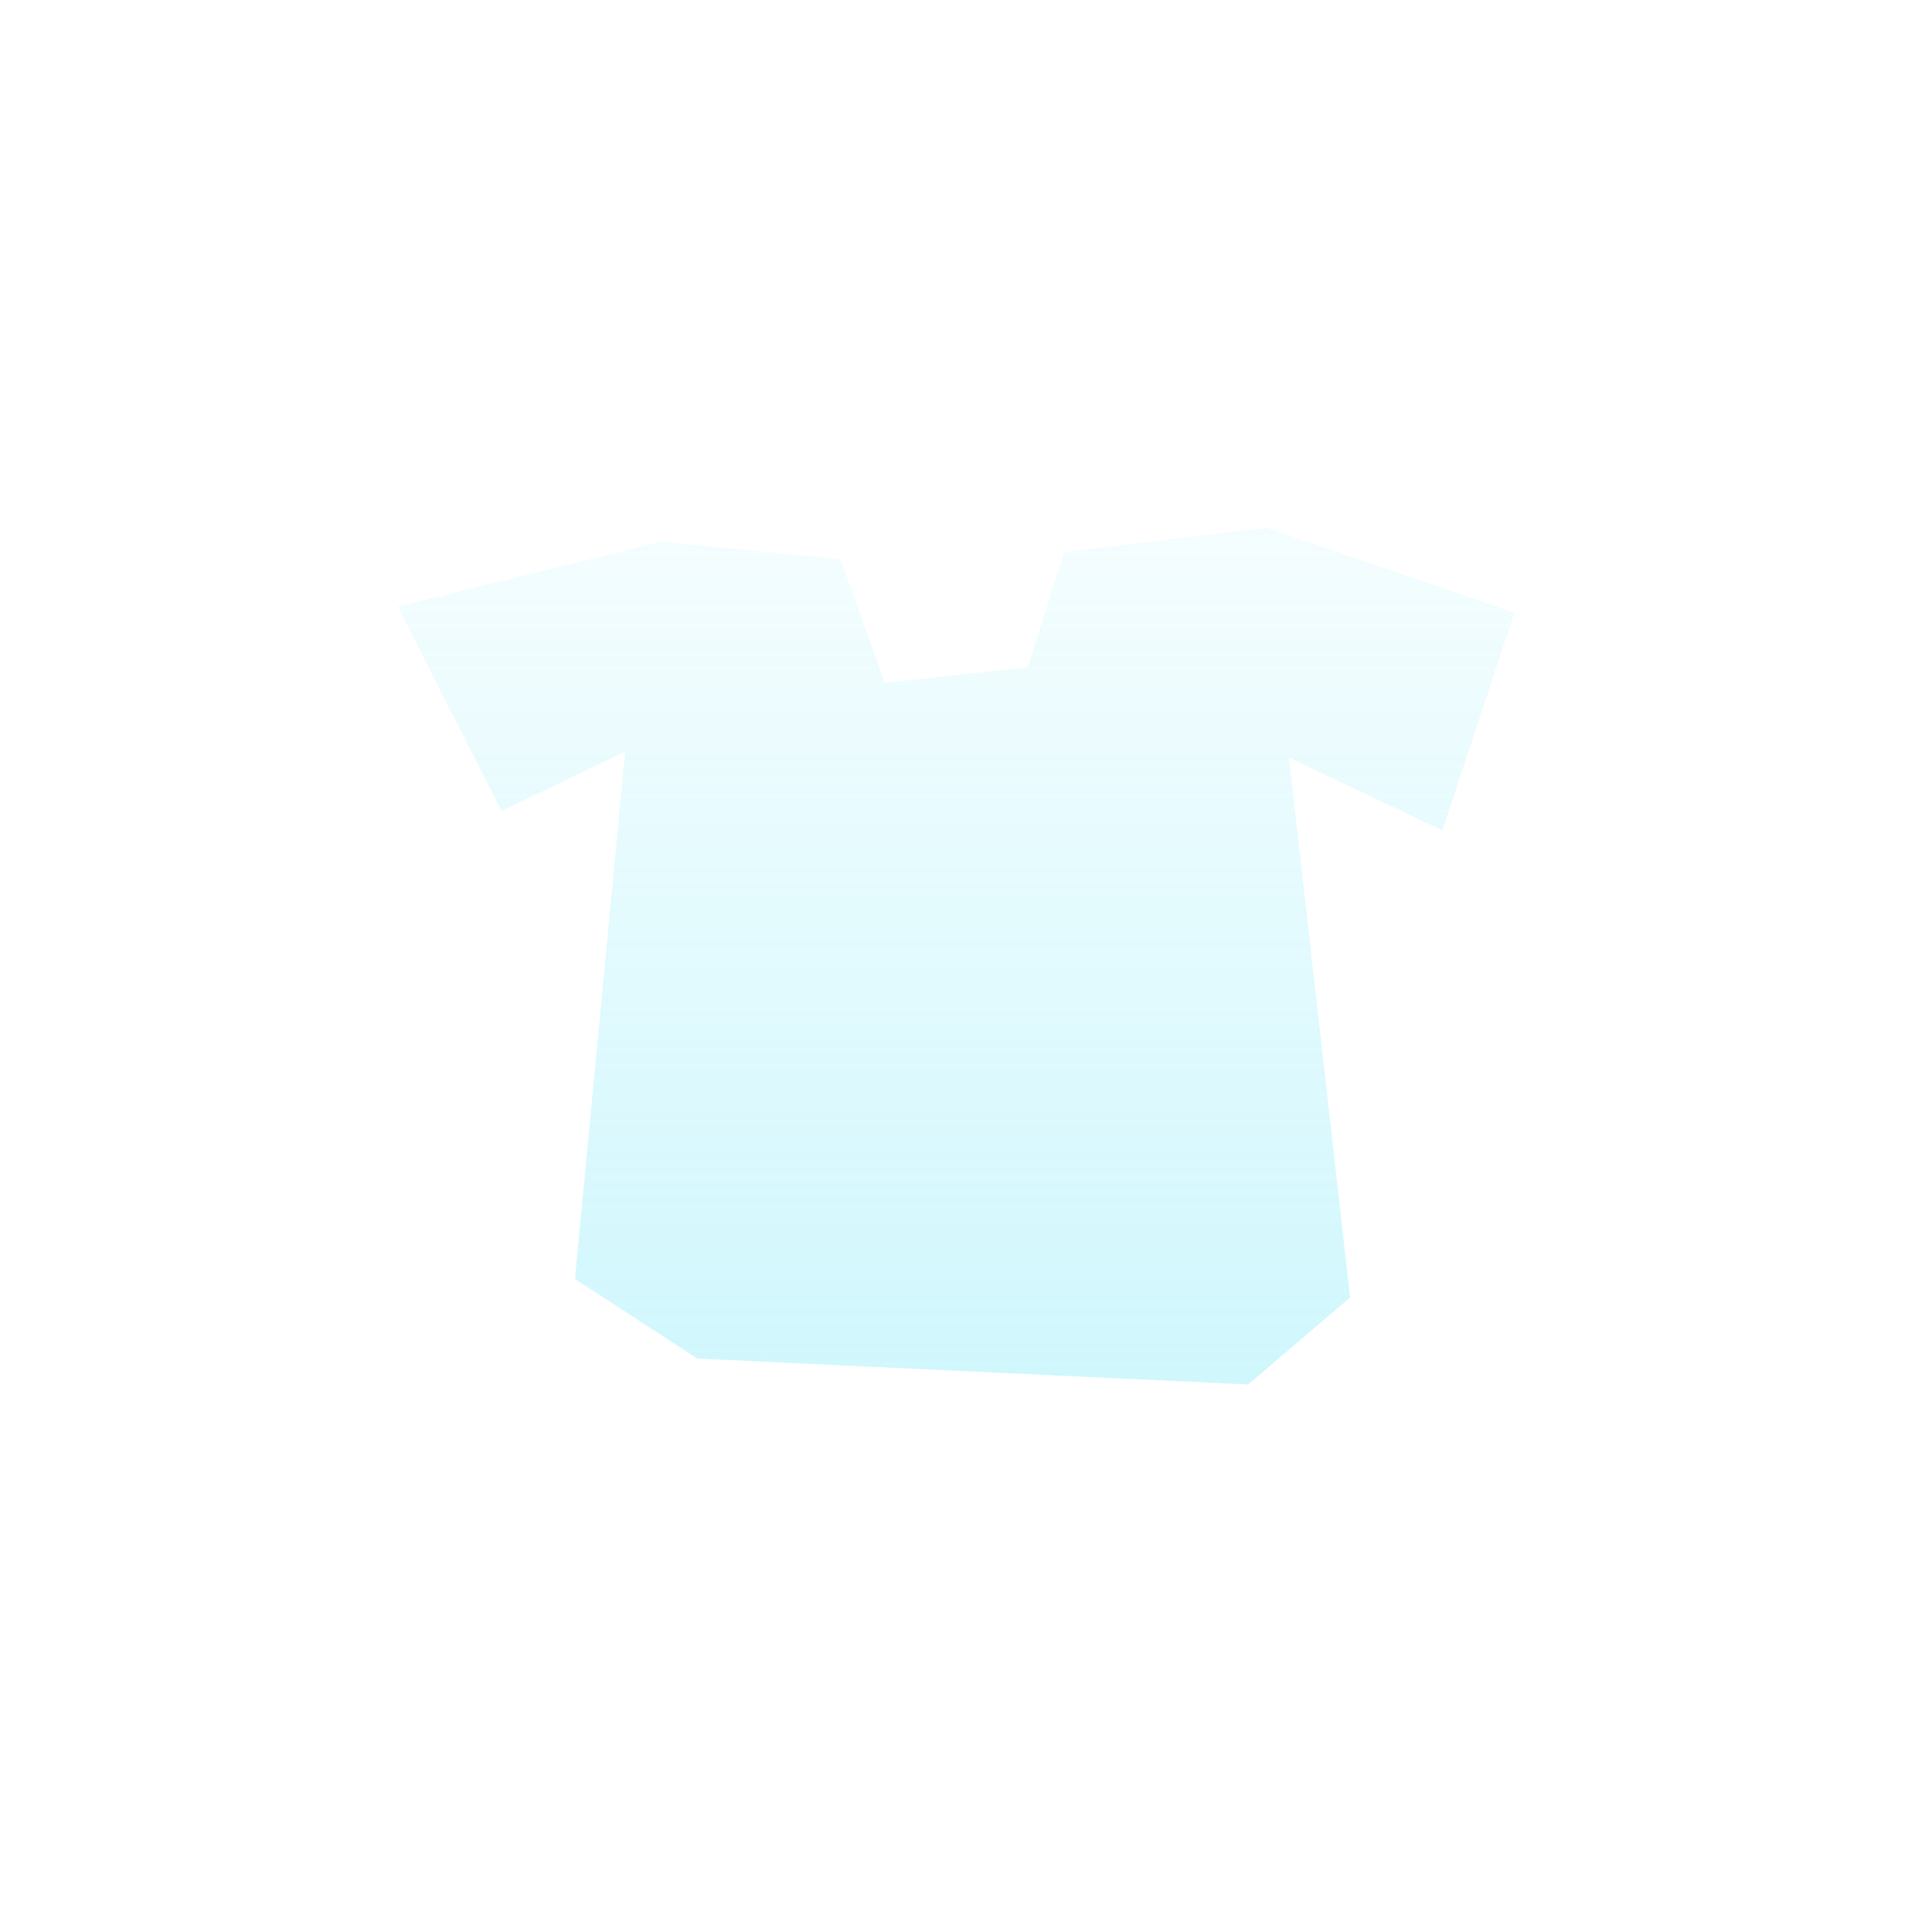
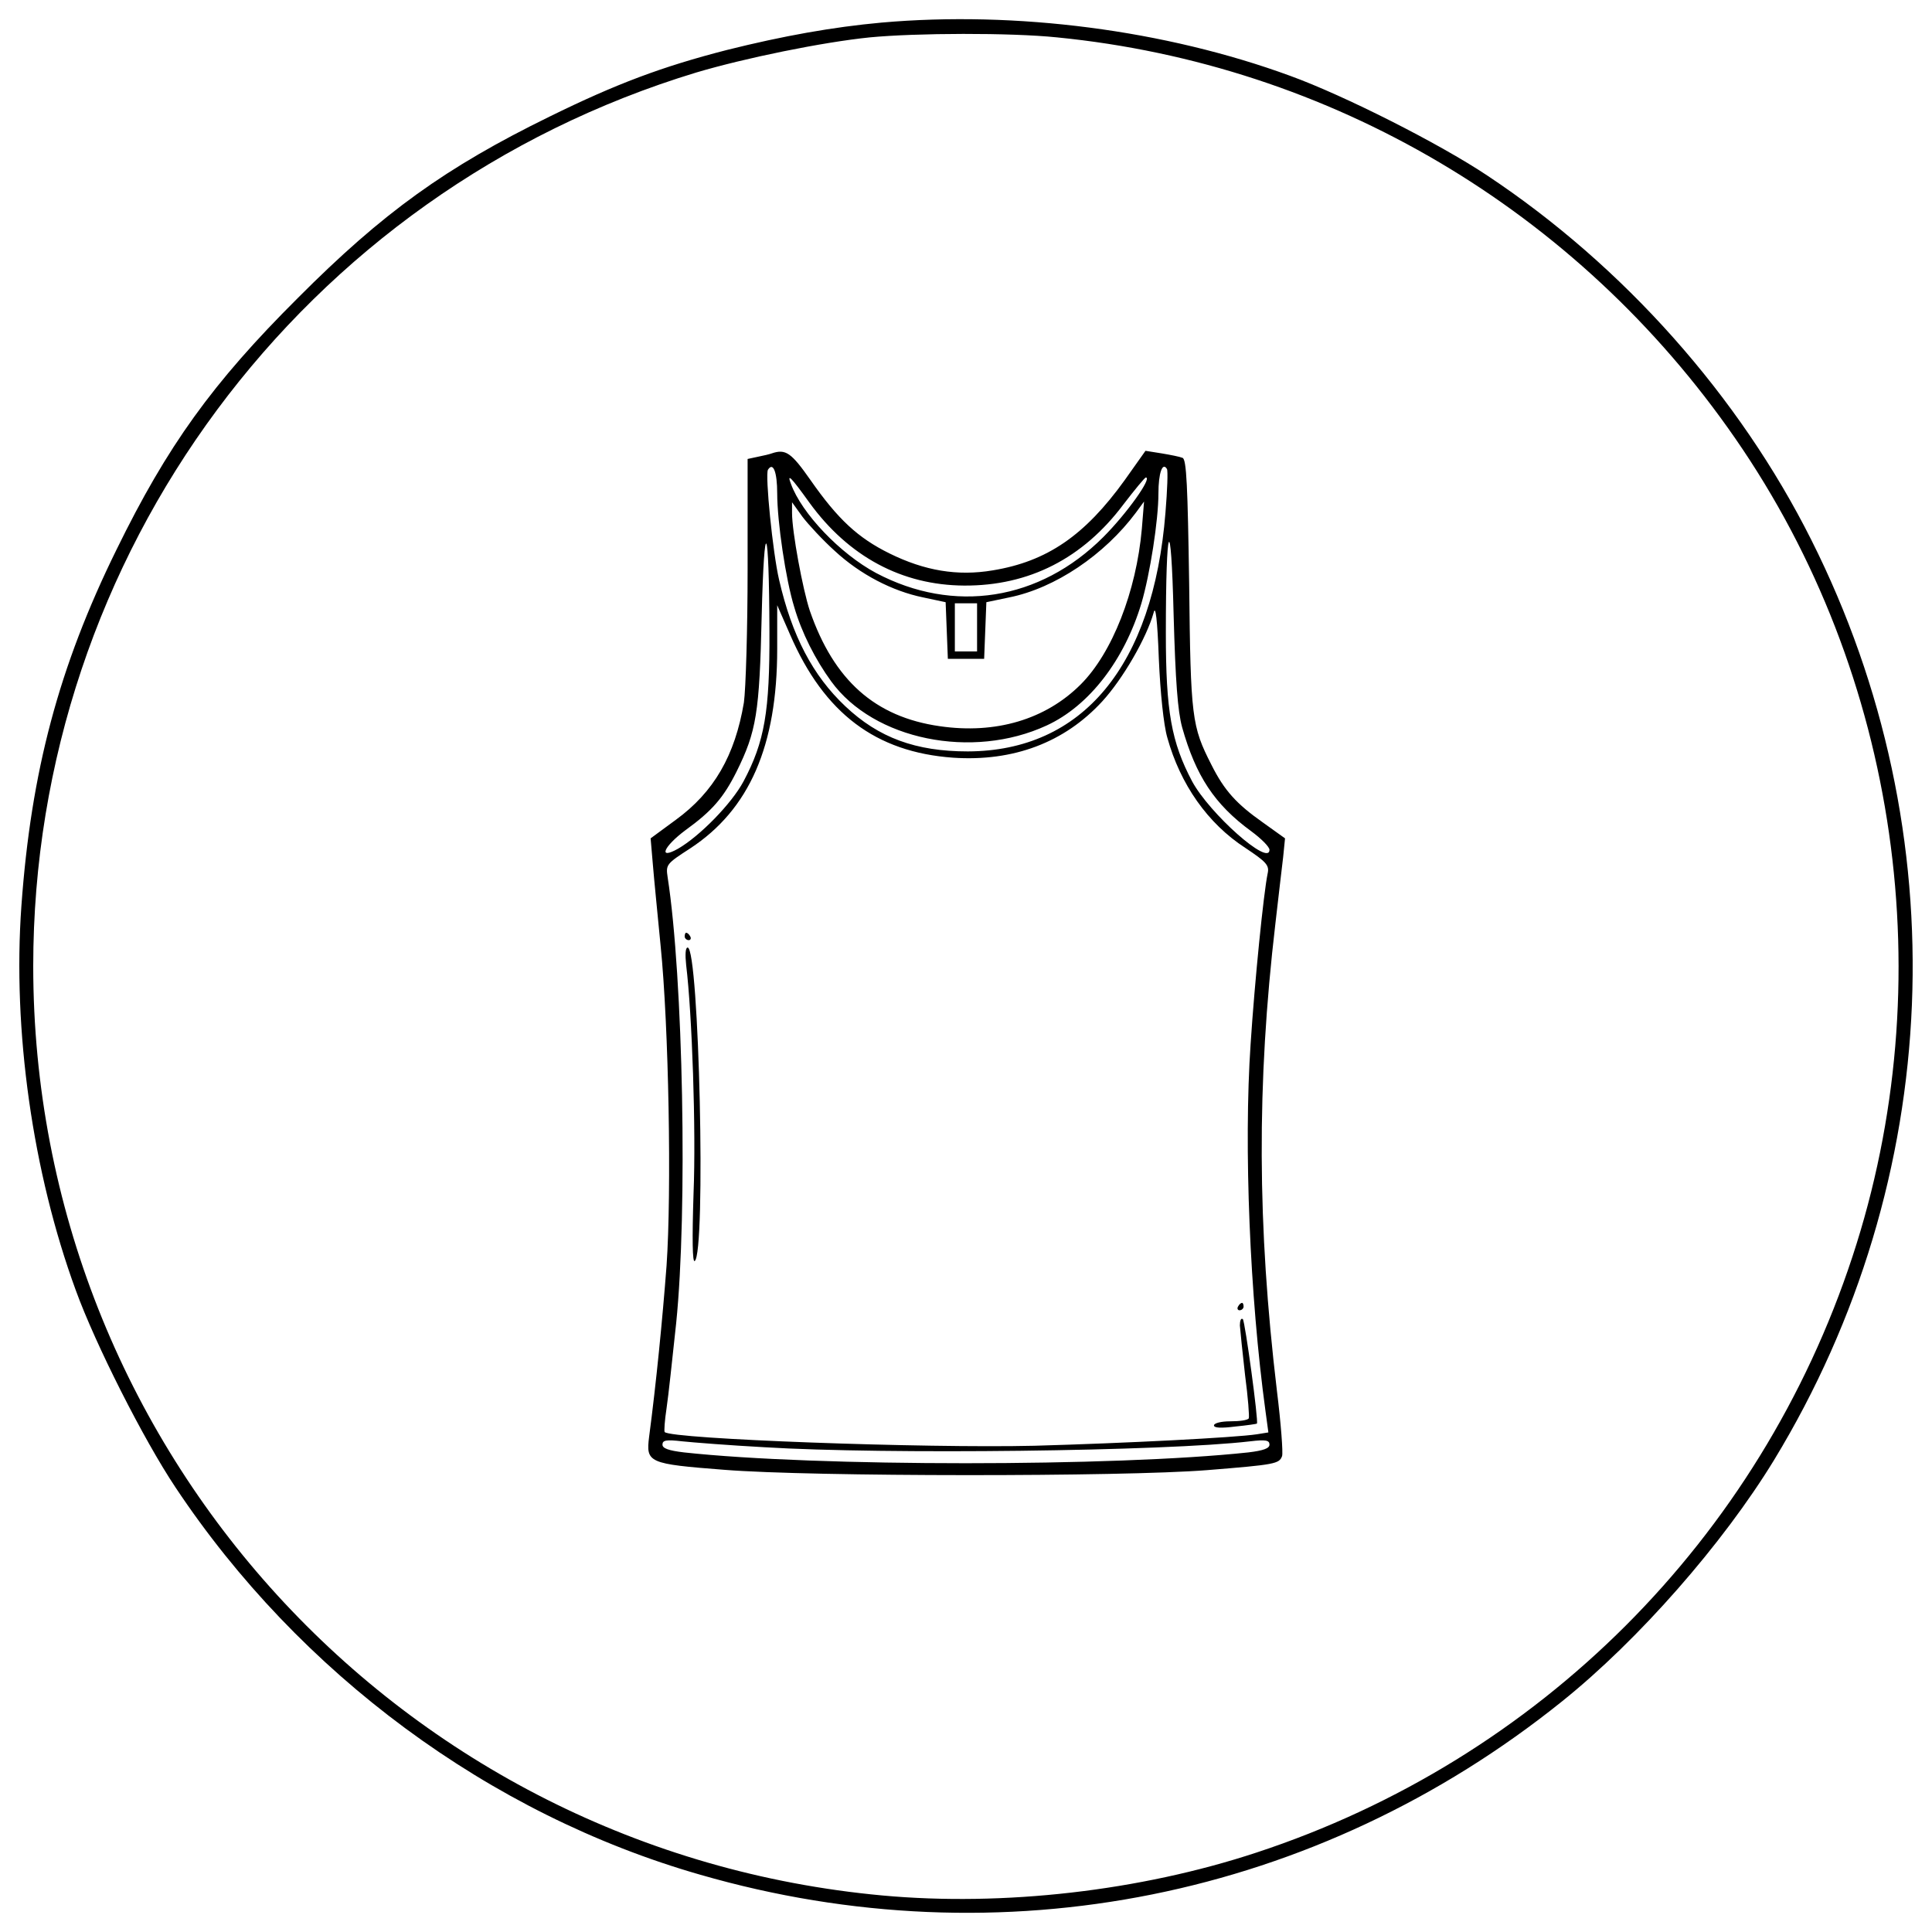
- <svg xmlns="http://www.w3.org/2000/svg" version="1.1" id="Layer_1" x="0px" y="0px" viewBox="0 0 50 50" style="enable-background:new 0 0 50 50;" xml:space="preserve">
-   <style type="text/css">
- 	.st0{fill:url(#SVGID_1_);}
- </style>
-   <linearGradient id="SVGID_1_" gradientUnits="userSpaceOnUse" x1="24.747" y1="11.918" x2="24.747" y2="35.344">
-     <stop offset="0" style="stop-color:#64E5F8;stop-opacity:0.05" />
-     <stop offset="1" style="stop-color:#64E5F8;stop-opacity:0.3" />
-   </linearGradient>
-   <polygon class="st0" points="21.75,14.47 22.9,17.67 26.6,17.27 27.54,14.29 32.79,13.66 39.19,15.86 37.33,21.49 33.36,19.61   34.94,33.58 32.3,35.83 18.05,35.16 14.88,33.1 16.18,19.45 12.98,20.99 10.3,15.7 17.09,14.02 " />
+ <svg xmlns="http://www.w3.org/2000/svg" version="1.1" x="0px" y="0px" viewBox="0 0 1000 1000" enable-background="new 0 0 1000 1000" xml:space="preserve">
+   <g>
+     <g transform="translate(0,512) scale(0.1,-0.1)">
+       <path d="M4563.1,5003.1c-252.9-23-509.6-69-800.8-141.8c-335.3-86.2-570.9-174.3-917.7-344.8c-536.4-262.5-862.1-496.2-1302.8-938.7c-442.6-440.6-676.3-766.3-938.7-1302.7C304.2,1667.7,160.5,1125.5,110.7,430.1c-46-641.8,57.5-1377.5,281.6-1988.6c101.5-279.7,350.6-772.1,515.4-1019.2c641.8-965.6,1626.5-1693.6,2716.6-2005.8c1557.5-450.2,3193.7-120.7,4460,896.6c396.6,318,833.4,816.2,1097.8,1249.1c883.2,1452.2,956,3245.4,193.5,4762.7c-373.6,745.2-971.3,1417.7-1678.3,1887.1c-247.1,164.8-739.5,413.8-1019.2,515.4C6030.6,4964.8,5258.5,5064.4,4563.1,5003.1z M5471.2,4926.5c1415.8-139.8,2693.6-894.7,3509.8-2074.8c846.8-1222.3,1074.8-2816.2,607.3-4235.9c-480.9-1463.7-1622.7-2603.6-3084.5-3084.5c-603.5-199.2-1310.4-279.7-1936.9-222.2C2074.4-4460.9,172-2378.5,172,119.7c0,2128.5,1392.8,4006,3431.2,4624.8c251,74.7,653.3,157.1,898.5,182C4741.2,4949.5,5229.8,4951.4,5471.2,4926.5z" />
+       <path d="M3994.1,2773.1c-9.6-3.8-42.1-11.5-70.9-17.2l-53.6-11.5v-570.9c0-312.3-9.6-622.6-19.2-689.7c-46-274-155.2-463.6-352.5-607.3l-130.3-95.8l11.5-134.1c5.8-72.8,24.9-262.5,40.2-421.5c42.2-415.8,57.5-1274,30.7-1657.2c-21.1-277.8-53.6-607.3-90-883.2c-17.2-136-5.7-141.8,388.9-172.4c454-36.4,2059.5-36.4,2496.3-1.9c356.3,28.7,375.5,32.6,390.8,72.8c5.7,17.2-5.8,168.6-26.8,339.1c-101.5,850.6-105.4,1586.3-7.7,2417.8c15.3,137.9,34.5,293.1,40.2,344.8l9.6,95.8l-115,82.4c-136,95.8-199.2,164.8-266.3,298.9c-101.5,199.2-107.3,243.3-114.9,934.9c-7.7,503.9-13.4,647.5-34.5,653.3c-13.4,5.8-61.3,15.3-107.3,23l-84.3,13.4l-107.3-151.4c-206.9-287.4-402.3-421.5-683.9-467.5c-182-30.7-352.5-1.9-534.5,88.1c-162.8,80.5-266.3,176.3-408.1,379.3C4095.6,2777,4066.9,2798,3994.1,2773.1z M4022.8,2566.2c0-145.6,44.1-446.4,88.1-588.2c38.3-132.2,109.2-272.1,191.6-385.1c220.3-302.7,729.9-406.1,1115-228c220.3,101.5,402.3,339.1,490.4,632.2c44.1,149.4,88.1,429.1,88.1,569c0,105.4,21.1,164.8,44.1,126.4c5.7-9.6,1.9-109.2-7.7-226.1c-63.2-793.1-429.1-1233.8-1023-1235.7c-270.1,0-461.7,70.9-634.1,233.7c-168.6,159-275.9,364-342.9,655.2c-32.6,139.9-72.8,542.2-57.5,569C4001.7,2731,4022.8,2677.3,4022.8,2566.2z M4189.5,2518.3c203.1-279.7,479-427.2,800.8-429.2c335.3-1.9,615,139.9,825.7,421.5c57.5,74.7,109.2,137.9,114.9,137.9c34.5,0-99.6-187.7-220.3-308.4c-329.5-329.5-774-398.5-1176.3-185.8c-185.8,99.6-385.1,308.4-440.6,461.7C4072.6,2671.6,4091.8,2654.4,4189.5,2518.3z M4319.8,2269.3c132.2-122.6,298.9-208.8,457.9-241.4l116.9-24.9l5.7-145.6l5.8-147.5h93.9h93.9l5.8,147.5l5.7,145.6l118.8,24.9c237.5,47.9,492.3,220.3,655.2,438.7l42.2,57.5l-11.5-141.8c-28.7-323.8-153.3-641.8-316.1-804.6c-182-182-440.6-258.6-729.9-216.5c-335.3,47.9-547.9,237.6-672.5,597.7c-36.4,109.2-92,408.1-92,505.8v55.6l53.6-74.7C4183.7,2405.3,4258.4,2324.8,4319.8,2269.3z M6118.7,1355.4c70.9-251,166.7-398.5,358.2-538.3c51.7-38.3,93.9-80.5,93.9-95.8c0-88.1-310.4,187.8-400.4,354.4c-107.3,203.1-136,362.1-136,766.3c0,580.5,26.8,643.7,40.2,97.7C6084.2,1593,6095.7,1439.7,6118.7,1355.4z M3982.6,1851.6c1.9-413.8-24.9-570.9-134.1-775.9c-61.3-114.9-226.1-283.5-339.1-348.7c-105.4-59.4-74.7,11.5,38.3,95.8c137.9,99.6,197.3,168.6,264.4,302.7c103.5,208.8,118.8,304.6,130.3,804.6C3955.8,2468.5,3980.7,2418.7,3982.6,1851.6z M5057.3,1872.7v-124.5h-57.5h-57.5v124.5v124.5h57.5h57.5V1872.7z M6042.1,1301.8c67.1-241.4,208.8-444.5,404.2-570.9c109.2-72.8,124.5-90,115-132.2c-21.1-101.5-67.1-559.4-88.1-881.3c-36.4-534.5-3.8-1310.4,76.6-1898.6l15.3-113l-59.4-9.6c-113-17.2-674.4-46-1151.4-59.4c-567.1-13.4-1879.4,34.5-1913.9,70.9c-3.8,3.8,0,59.4,9.6,122.6c9.6,63.2,30.7,262.5,49.8,440.6c59.4,580.5,36.4,1789.4-44.1,2308.5c-9.6,65.1-7.7,69,116.9,149.4c306.5,201.2,450.2,530.7,450.2,1032.6v226.1l67.1-153.3c176.3-406.2,442.6-607.3,843-636c312.3-21.1,576.7,78.5,772.1,291.2c107.3,116.9,229.9,329.5,266.3,459.8c9.6,40.2,19.2-32.6,26.8-239.5C6005.7,1535.5,6022.9,1366.9,6042.1,1301.8z M3955.8-2370.8c622.6-38.3,2074.8-21.1,2515.4,30.6c80.5,9.6,99.6,5.7,99.6-17.2c0-19.2-30.6-30.7-109.2-40.2c-693.5-74.7-2237.7-74.7-2921.6,0c-80.5,9.6-111.1,21.1-111.1,40.2c0,23,19.2,26.8,101.5,17.2C3584.1-2345.9,3777.6-2361.2,3955.8-2370.8z" />
+       <path d="M3543.9,273c0-9.6,9.6-19.2,21.1-19.2c9.6,0,13.4,9.6,7.7,19.2c-5.7,11.5-15.3,19.2-21.1,19.2C3547.7,292.2,3543.9,284.5,3543.9,273z" />
+       <path d="M3551.5,125.5c30.7-252.9,51.7-854.5,38.3-1182.1c-7.7-239.5-5.7-358.3,5.8-350.6c59.4,38.3,23,1622.7-36.4,1622.7C3547.7,215.5,3545.8,179.1,3551.5,125.5z" />
+       <path d="M6408-1642.8c-5.7-9.6-1.9-19.2,7.7-19.2c11.5,0,21.1,9.6,21.1,19.2c0,11.5-3.8,19.2-7.7,19.2C6423.3-1623.6,6413.7-1631.3,6408-1642.8z" />
+       <path d="M6417.6-1740.5c1.9-24.9,13.4-139.9,26.8-256.7c15.3-115,23-216.5,19.2-224.2c-5.8-9.6-47.9-15.3-95.8-15.3c-47.9,0-84.3-9.6-84.3-21.1c0-13.4,36.4-15.3,111.1-5.8c59.4,5.8,111.1,13.4,111.1,15.3c9.6,7.7-61.3,528.8-72.8,540.3C6423.3-1700.3,6417.6-1715.6,6417.6-1740.5z" />
+     </g>
+   </g>
</svg>
